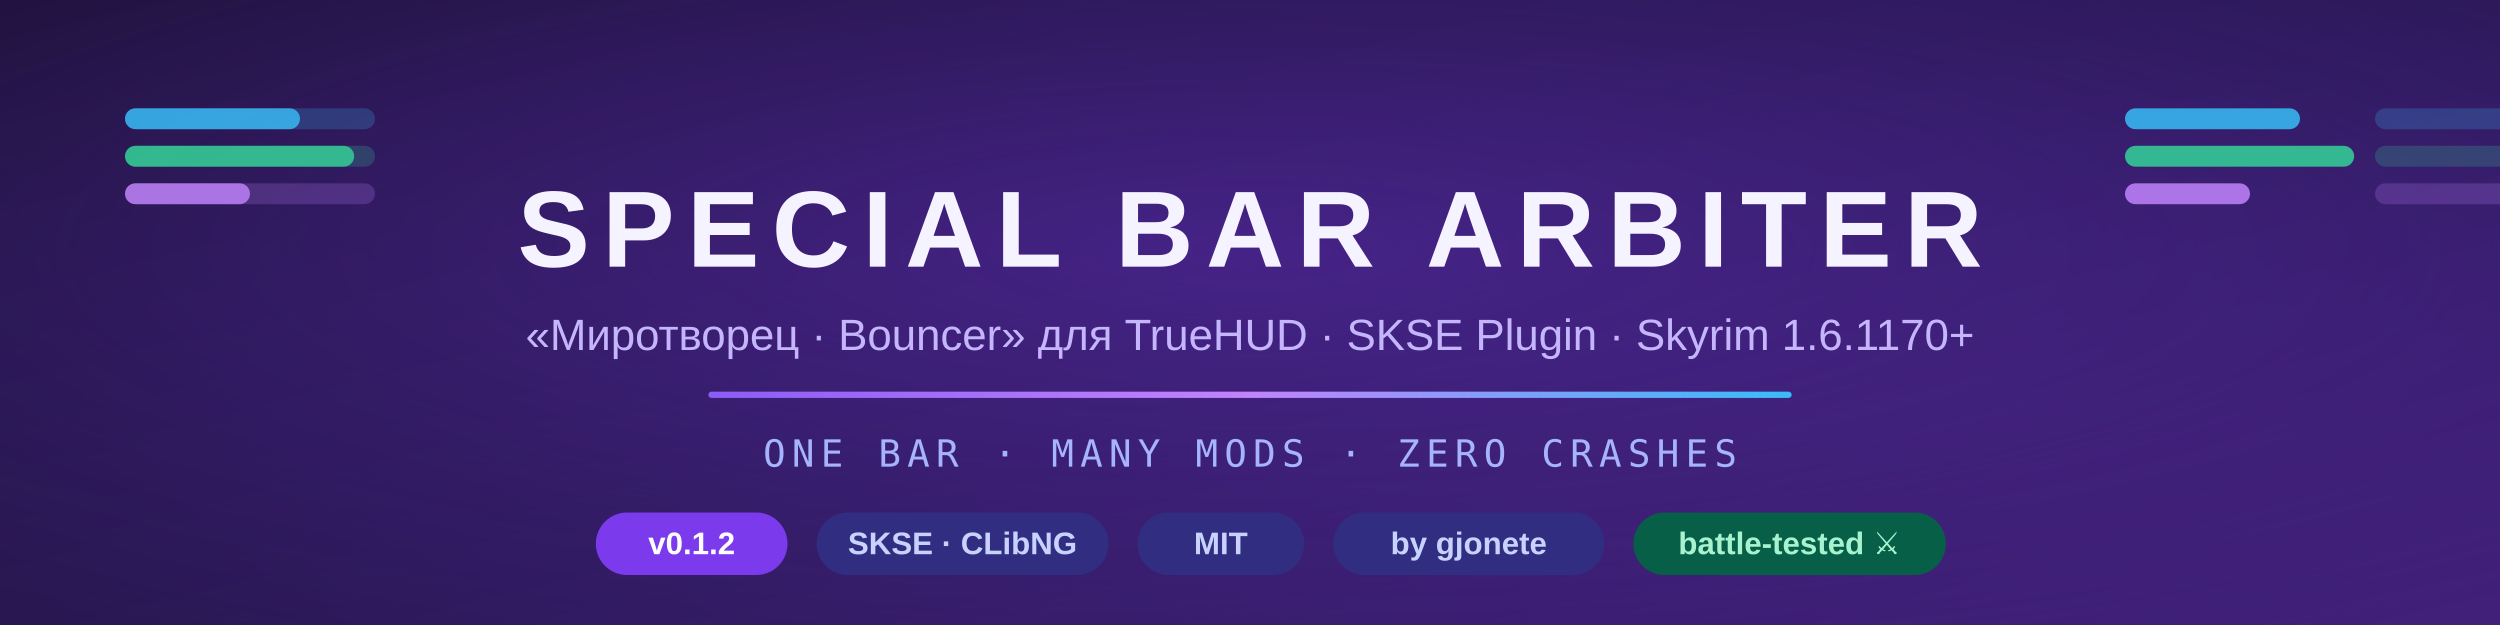
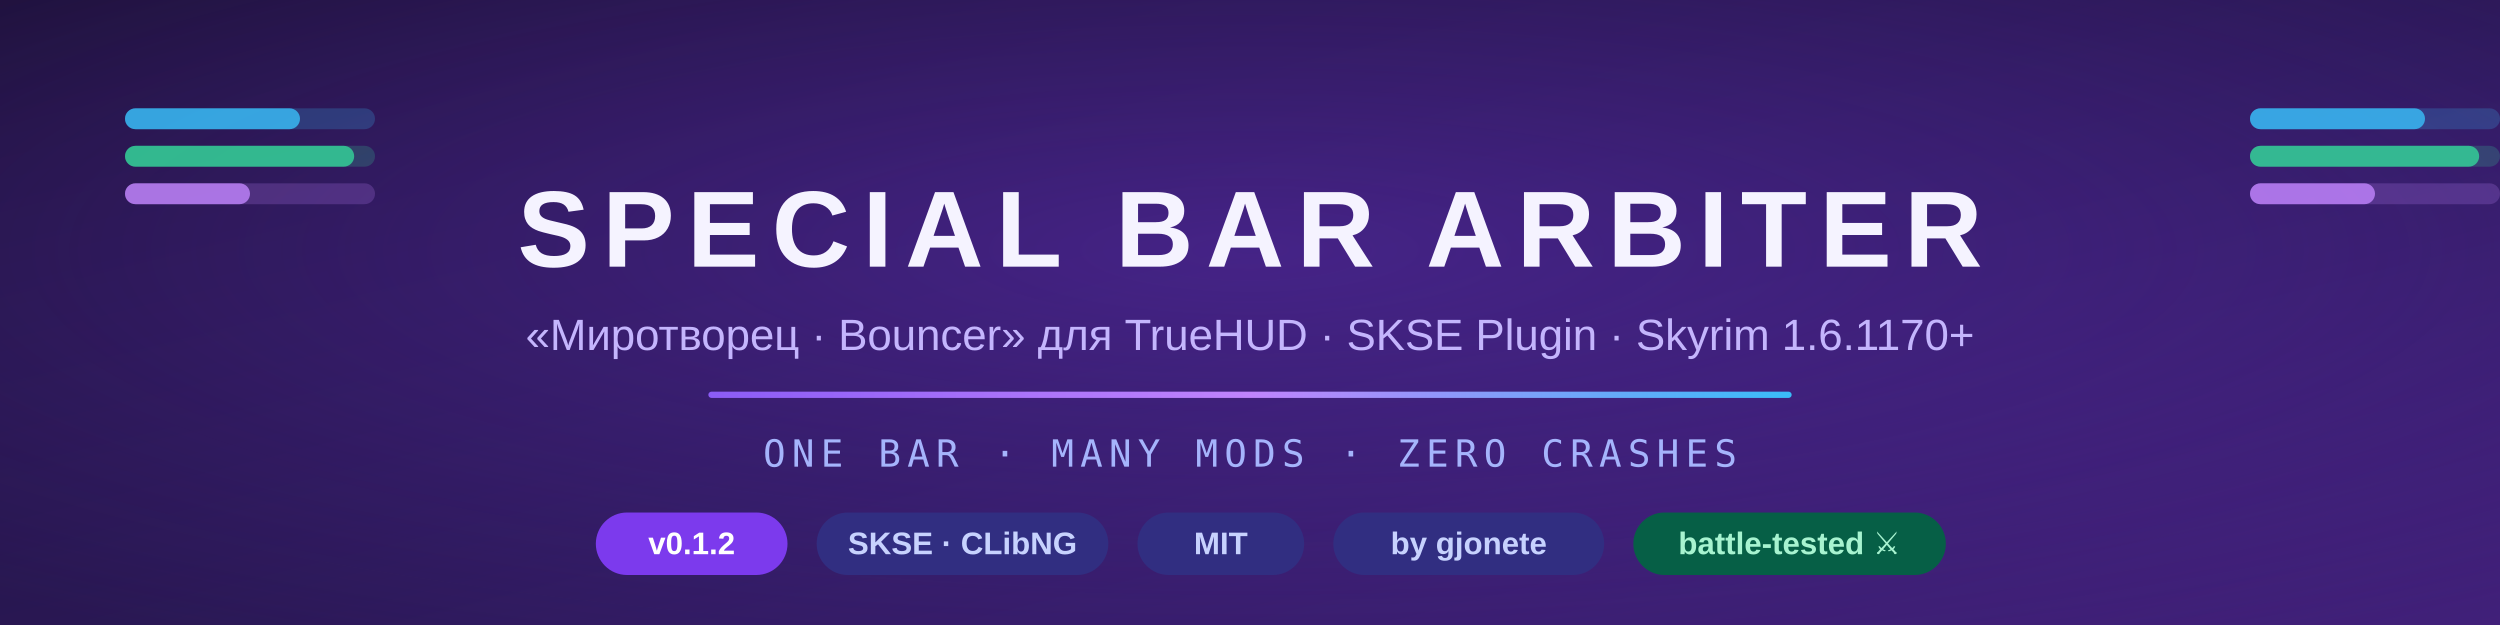
<svg xmlns="http://www.w3.org/2000/svg" width="1200" height="300" viewBox="0 0 1200 300" role="img" aria-label="Special Bar Arbiter v0.1.2">
  <defs>
    <linearGradient id="bg" x1="0" y1="0" x2="1" y2="1">
      <stop offset="0" stop-color="#1b1035" />
      <stop offset="0.55" stop-color="#2a1855" />
      <stop offset="1" stop-color="#41207a" />
    </linearGradient>
    <linearGradient id="accent" x1="0" y1="0" x2="1" y2="0">
      <stop offset="0" stop-color="#8b5cf6" />
      <stop offset="0.5" stop-color="#c084fc" />
      <stop offset="1" stop-color="#38bdf8" />
    </linearGradient>
    <radialGradient id="glow" cx="0.5" cy="0.4" r="0.75">
      <stop offset="0" stop-color="#7c3aed" stop-opacity="0.35" />
      <stop offset="1" stop-color="#7c3aed" stop-opacity="0" />
    </radialGradient>
  </defs>
  <rect width="1200" height="300" fill="url(#bg)" />
  <rect width="1200" height="300" fill="url(#glow)" />
  <g opacity="0.85">
    <rect x="60" y="52" width="120" height="10" rx="5" fill="#38bdf8" opacity="0.25" />
    <rect x="60" y="52" width="84" height="10" rx="5" fill="#38bdf8" />
    <rect x="60" y="70" width="120" height="10" rx="5" fill="#34d399" opacity="0.25" />
    <rect x="60" y="70" width="110" height="10" rx="5" fill="#34d399" />
    <rect x="60" y="88" width="120" height="10" rx="5" fill="#c084fc" opacity="0.25" />
    <rect x="60" y="88" width="60" height="10" rx="5" fill="#c084fc" />
  </g>
-   <g opacity="0.85" transform="translate(1140,0) scale(-1,1)">
-     <rect x="0" y="52" width="120" height="10" rx="5" fill="#38bdf8" opacity="0.25" transform="translate(-120,0)" />
+   <g opacity="0.85" transform="translate(1200,0) scale(-1,1)">
+     <rect x="0" y="52" width="120" height="10" rx="5" fill="#38bdf8" opacity="0.25" />
    <rect x="36" y="52" width="84" height="10" rx="5" fill="#38bdf8" />
-     <rect x="0" y="70" width="120" height="10" rx="5" fill="#34d399" opacity="0.25" transform="translate(-120,0)" />
+     <rect x="0" y="70" width="120" height="10" rx="5" fill="#34d399" opacity="0.25" />
    <rect x="10" y="70" width="110" height="10" rx="5" fill="#34d399" />
-     <rect x="0" y="88" width="120" height="10" rx="5" fill="#c084fc" opacity="0.25" transform="translate(-120,0)" />
+     <rect x="0" y="88" width="120" height="10" rx="5" fill="#c084fc" opacity="0.25" />
    <rect x="60" y="88" width="60" height="10" rx="5" fill="#c084fc" />
  </g>
  <text x="600" y="128" text-anchor="middle" font-family="Segoe UI, Arial, sans-serif" font-size="52" font-weight="800" letter-spacing="6" fill="#f5f3ff">SPECIAL BAR ARBITER</text>
  <text x="600" y="168" text-anchor="middle" font-family="Segoe UI, Arial, sans-serif" font-size="21" fill="#c4b5fd">«Миротворец · Bouncer» для TrueHUD · SKSE Plugin · Skyrim 1.6.1170+</text>
  <rect x="340" y="188" width="520" height="3" rx="1.5" fill="url(#accent)" />
  <text x="600" y="224" text-anchor="middle" font-family="Consolas, monospace" font-size="18" letter-spacing="3" fill="#a5b4fc">ONE BAR · MANY MODS · ZERO CRASHES</text>
  <g font-family="Segoe UI, Arial, sans-serif" font-size="15" font-weight="700" text-anchor="middle">
    <rect x="286" y="246" width="92" height="30" rx="15" fill="#7c3aed" />
    <text x="332" y="266" fill="#ffffff">v0.1.2</text>
    <rect x="392" y="246" width="140" height="30" rx="15" fill="#312e81" />
    <text x="462" y="266" fill="#c7d2fe">SKSE · CLibNG</text>
    <rect x="546" y="246" width="80" height="30" rx="15" fill="#312e81" />
    <text x="586" y="266" fill="#c7d2fe">MIT</text>
    <rect x="640" y="246" width="130" height="30" rx="15" fill="#312e81" />
    <text x="705" y="266" fill="#c7d2fe">by gjonete</text>
    <rect x="784" y="246" width="150" height="30" rx="15" fill="#065f46" />
    <text x="859" y="266" fill="#a7f3d0">battle-tested ⚔️</text>
  </g>
</svg>
